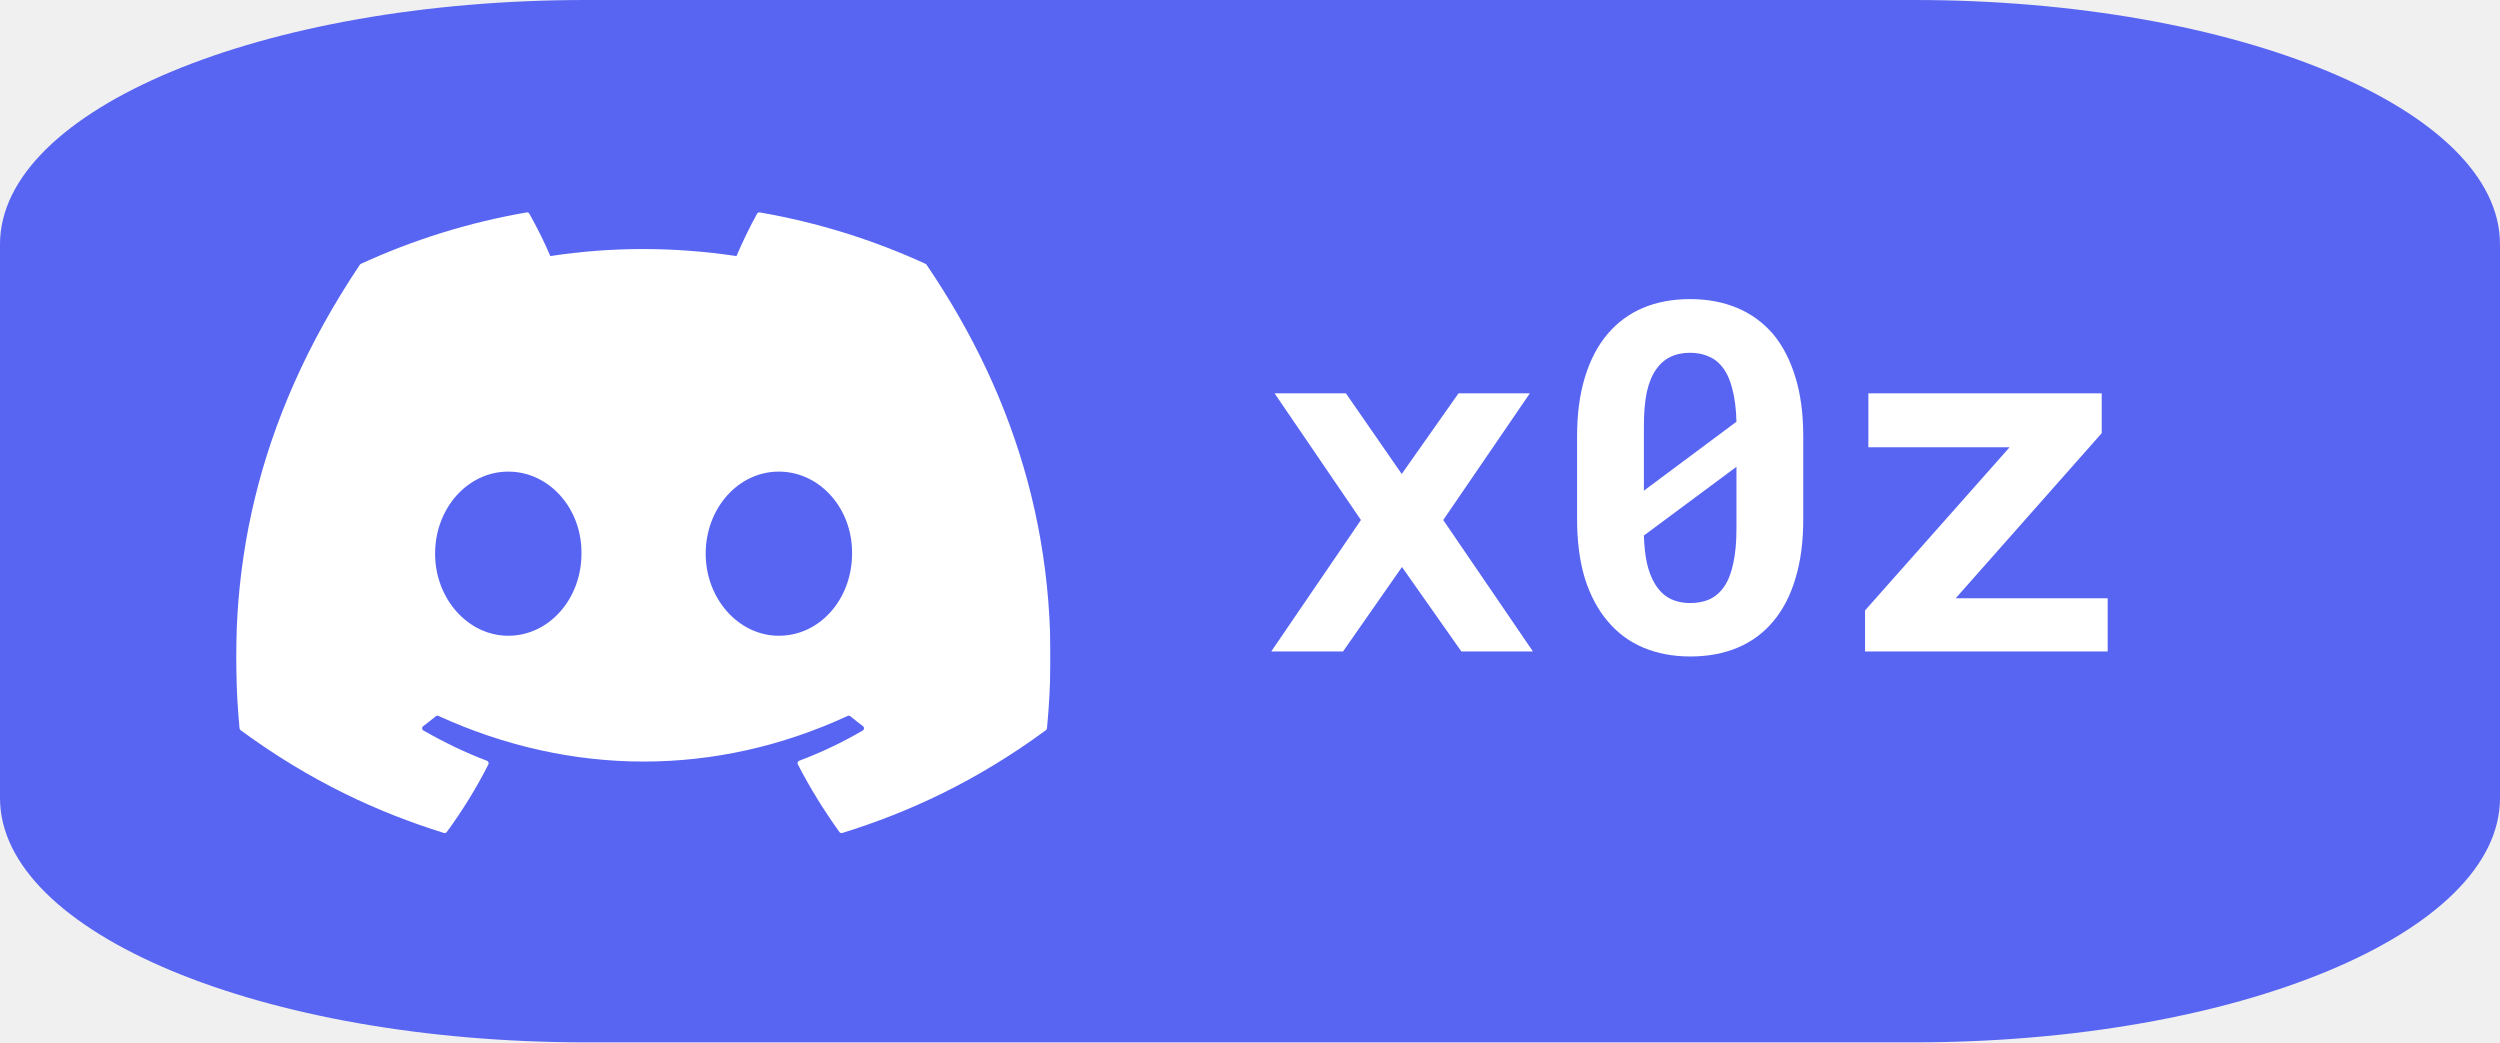
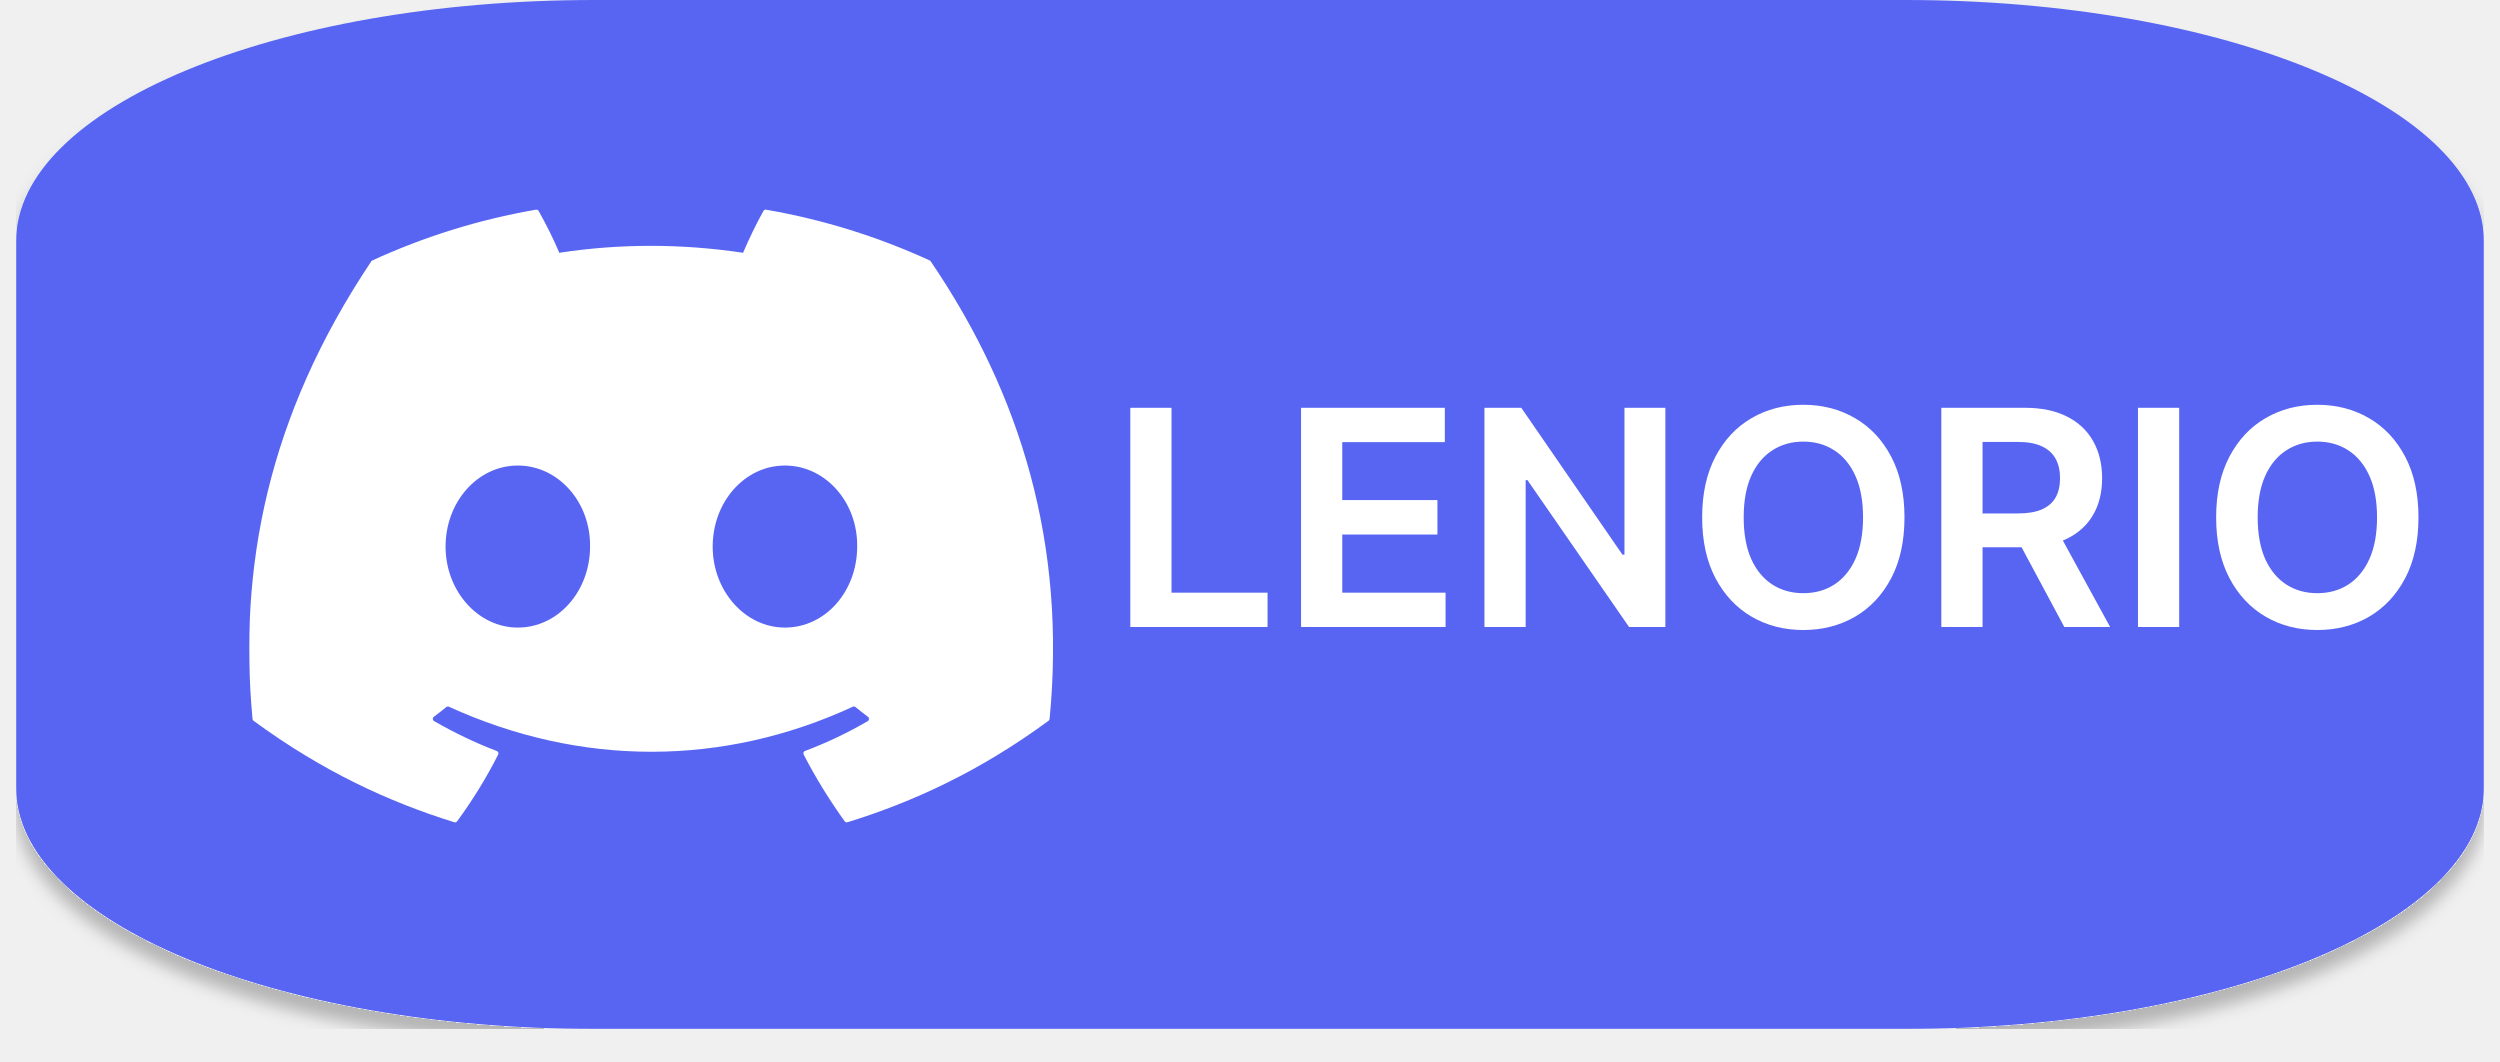
- <svg xmlns="http://www.w3.org/2000/svg" width="614" height="256" viewBox="0 0 614 256" fill="none">
-   <g clip-path="url(#clip0_1_2)">
-     <path d="M470.094 0H143.906C64.429 0 0 26.863 0 60V196C0 229.137 64.429 256 143.906 256H470.094C549.571 256 614 229.137 614 196V60C614 26.863 549.571 0 470.094 0Z" fill="#5865F2" />
-     <mask id="mask0_1_2" style="mask-type:luminance" maskUnits="userSpaceOnUse" x="58" y="51" width="200" height="155">
-       <path d="M258 51H58V205.93H258V51Z" fill="white" />
+ <svg xmlns="http://www.w3.org/2000/svg" width="622" height="264" viewBox="0 0 622 264" fill="none">
+   <g clip-path="url(#clip0_0_3)" filter="url(#filter0_d_0_3)">
+     <mask id="mask0_0_3" style="mask-type:luminance" maskUnits="userSpaceOnUse" x="4" y="0" width="614" height="256">
+       <path d="M618 0H4V256H618V0Z" fill="white" />
    </mask>
-     <g mask="url(#mask0_1_2)">
-       <path d="M227.308 64.797C214.561 58.948 200.892 54.638 186.599 52.17C186.339 52.123 186.079 52.242 185.945 52.48C184.187 55.606 182.239 59.686 180.876 62.892C165.503 60.59 150.21 60.59 135.153 62.892C133.789 59.614 131.771 55.606 130.005 52.48C129.871 52.249 129.611 52.13 129.35 52.17C115.066 54.63 101.396 58.94 88.641 64.797C88.531 64.844 88.436 64.924 88.373 65.027C62.445 103.763 55.342 141.547 58.827 178.863C58.842 179.046 58.945 179.22 59.087 179.331C76.193 191.894 92.764 199.521 109.027 204.576C109.288 204.655 109.563 204.56 109.729 204.346C113.576 199.092 117.005 193.553 119.946 187.728C120.119 187.386 119.953 186.982 119.599 186.847C114.159 184.783 108.98 182.268 103.998 179.411C103.604 179.181 103.572 178.617 103.935 178.347C104.983 177.561 106.032 176.744 107.033 175.919C107.214 175.768 107.466 175.736 107.679 175.831C140.411 190.775 175.846 190.775 208.191 175.831C208.404 175.728 208.657 175.76 208.846 175.911C209.847 176.736 210.895 177.561 211.952 178.347C212.314 178.617 212.291 179.181 211.897 179.411C206.914 182.323 201.735 184.783 196.288 186.839C195.933 186.974 195.775 187.386 195.949 187.728C198.952 193.545 202.381 199.084 206.157 204.338C206.315 204.56 206.599 204.655 206.859 204.576C223.201 199.521 239.772 191.894 256.879 179.331C257.028 179.22 257.123 179.053 257.139 178.871C261.309 135.73 250.154 98.255 227.568 65.035C227.513 64.924 227.419 64.844 227.308 64.797ZM124.834 156.142C114.979 156.142 106.859 147.095 106.859 135.984C106.859 124.873 114.822 115.826 124.834 115.826C134.924 115.826 142.965 124.953 142.807 135.984C142.807 147.095 134.845 156.142 124.834 156.142ZM191.29 156.142C181.435 156.142 173.316 147.095 173.316 135.984C173.316 124.873 181.278 115.826 191.29 115.826C201.38 115.826 209.421 124.953 209.264 135.984C209.264 147.095 201.38 156.142 191.29 156.142Z" fill="white" />
+     <g mask="url(#mask0_0_3)">
+       <path d="M474.094 0H147.906C68.429 0 4 26.863 4 60V196C4 229.137 68.429 256 147.906 256H474.094C553.571 256 618 229.137 618 196V60C618 26.863 553.571 0 474.094 0Z" fill="#5865F2" />
+       <mask id="mask1_0_3" style="mask-type:luminance" maskUnits="userSpaceOnUse" x="62" y="51" width="200" height="155">
+         <path d="M262 51H62V205.93H262V51Z" fill="white" />
+       </mask>
+       <g mask="url(#mask1_0_3)">
+         <path d="M231.308 64.797C218.561 58.948 204.892 54.638 190.599 52.17C190.339 52.123 190.079 52.242 189.945 52.48C188.187 55.606 186.239 59.686 184.876 62.892C169.503 60.59 154.21 60.59 139.153 62.892C137.789 59.614 135.771 55.606 134.005 52.48C133.871 52.249 133.611 52.13 133.35 52.17C119.066 54.63 105.396 58.94 92.641 64.797C92.531 64.844 92.436 64.924 92.373 65.027C66.445 103.763 59.342 141.547 62.827 178.863C62.842 179.046 62.945 179.22 63.087 179.331C80.193 191.894 96.764 199.521 113.027 204.576C113.288 204.655 113.563 204.56 113.729 204.346C117.576 199.092 121.005 193.553 123.946 187.728C124.119 187.386 123.953 186.982 123.599 186.847C118.159 184.783 112.98 182.268 107.998 179.411C107.604 179.181 107.572 178.617 107.935 178.347C108.983 177.561 110.032 176.744 111.033 175.919C111.214 175.768 111.466 175.736 111.679 175.831C144.411 190.775 179.846 190.775 212.191 175.831C212.404 175.728 212.657 175.76 212.846 175.911C213.847 176.736 214.895 177.561 215.952 178.347C216.314 178.617 216.291 179.181 215.897 179.411C210.914 182.323 205.735 184.783 200.288 186.839C199.933 186.974 199.775 187.386 199.949 187.728C202.952 193.545 206.381 199.084 210.157 204.338C210.315 204.56 210.599 204.655 210.859 204.576C227.201 199.521 243.772 191.894 260.879 179.331C261.028 179.22 261.123 179.053 261.139 178.871C265.309 135.73 254.154 98.255 231.568 65.035C231.513 64.924 231.419 64.844 231.308 64.797ZM128.834 156.142C118.979 156.142 110.859 147.095 110.859 135.984C110.859 124.873 118.822 115.826 128.834 115.826C138.924 115.826 146.965 124.953 146.807 135.984C146.807 147.095 138.845 156.142 128.834 156.142ZM195.29 156.142C185.435 156.142 177.316 147.095 177.316 135.984C177.316 124.873 185.278 115.826 195.29 115.826C205.38 115.826 213.421 124.953 213.264 135.984C213.264 147.095 205.38 156.142 195.29 156.142Z" fill="white" />
+       </g>
+       <path d="M348.266 116.406L362.211 96.602H379.73L358.461 127.715L380.492 160H362.914L348.324 139.258L333.852 160H316.215L338.246 127.715L317.035 96.602H334.555L348.266 116.406ZM446.879 127.539C446.879 133.047 446.234 137.91 444.945 142.129C443.695 146.309 441.879 149.805 439.496 152.617C437.113 155.469 434.203 157.617 430.766 159.062C427.328 160.508 423.461 161.23 419.164 161.23C414.906 161.23 411.059 160.508 407.621 159.062C404.184 157.617 401.273 155.469 398.891 152.617C396.469 149.805 394.594 146.309 393.266 142.129C391.977 137.91 391.332 133.047 391.332 127.539V107.148C391.332 101.641 391.977 96.797 393.266 92.617C394.555 88.398 396.41 84.863 398.832 82.012C401.215 79.199 404.105 77.07 407.504 75.625C410.941 74.18 414.789 73.457 419.047 73.457C423.344 73.457 427.211 74.18 430.648 75.625C434.086 77.07 437.016 79.199 439.438 82.012C441.82 84.863 443.656 88.398 444.945 92.617C446.234 96.797 446.879 101.641 446.879 107.148V127.539ZM407.738 120.508L430.473 103.574C430.395 100.371 430.043 97.637 429.418 95.371C428.832 93.066 427.953 91.231 426.781 89.863C425.883 88.769 424.77 87.969 423.441 87.461C422.152 86.914 420.688 86.641 419.047 86.641C417.211 86.641 415.59 86.992 414.184 87.695C412.816 88.359 411.664 89.375 410.727 90.742C409.711 92.188 408.949 94.062 408.441 96.367C407.973 98.672 407.738 101.406 407.738 104.57V114.004C407.738 115.879 407.738 117.129 407.738 117.754C407.738 118.379 407.738 119.297 407.738 120.508ZM430.473 130V120.098C430.473 118.809 430.473 117.871 430.473 117.285C430.473 116.66 430.473 115.781 430.473 114.648L407.738 131.523C407.816 134.102 408.07 136.387 408.5 138.379C408.969 140.371 409.613 142.031 410.434 143.359C411.371 144.961 412.562 146.152 414.008 146.934C415.453 147.715 417.172 148.105 419.164 148.105C421 148.105 422.621 147.773 424.027 147.109C425.434 146.406 426.605 145.352 427.543 143.945C428.52 142.461 429.242 140.566 429.711 138.262C430.219 135.918 430.473 133.164 430.473 130ZM484.32 146.934H521.645V160H462.055V149.922L497.562 109.844H462.875V96.602H520.18V106.387L484.32 146.934Z" fill="white" />
    </g>
-     <path d="M344.266 116.406L358.211 96.602H375.73L354.461 127.715L376.492 160H358.914L344.324 139.258L329.852 160H312.215L334.246 127.715L313.035 96.602H330.555L344.266 116.406ZM442.879 127.539C442.879 133.047 442.234 137.91 440.945 142.129C439.695 146.309 437.879 149.805 435.496 152.617C433.113 155.469 430.203 157.617 426.766 159.062C423.328 160.508 419.461 161.23 415.164 161.23C410.906 161.23 407.059 160.508 403.621 159.062C400.184 157.617 397.273 155.469 394.891 152.617C392.469 149.805 390.594 146.309 389.266 142.129C387.977 137.91 387.332 133.047 387.332 127.539V107.148C387.332 101.641 387.977 96.797 389.266 92.617C390.555 88.398 392.41 84.863 394.832 82.012C397.215 79.199 400.105 77.07 403.504 75.625C406.941 74.18 410.789 73.457 415.047 73.457C419.344 73.457 423.211 74.18 426.648 75.625C430.086 77.07 433.016 79.199 435.438 82.012C437.82 84.863 439.656 88.398 440.945 92.617C442.234 96.797 442.879 101.641 442.879 107.148V127.539ZM403.738 120.508L426.473 103.574C426.395 100.371 426.043 97.637 425.418 95.371C424.832 93.066 423.953 91.231 422.781 89.863C421.883 88.769 420.77 87.969 419.441 87.461C418.152 86.914 416.688 86.641 415.047 86.641C413.211 86.641 411.59 86.992 410.184 87.695C408.816 88.359 407.664 89.375 406.727 90.742C405.711 92.188 404.949 94.062 404.441 96.367C403.973 98.672 403.738 101.406 403.738 104.57V114.004C403.738 115.879 403.738 117.129 403.738 117.754C403.738 118.379 403.738 119.297 403.738 120.508ZM426.473 130V120.098C426.473 118.809 426.473 117.871 426.473 117.285C426.473 116.66 426.473 115.781 426.473 114.648L403.738 131.523C403.816 134.102 404.07 136.387 404.5 138.379C404.969 140.371 405.613 142.031 406.434 143.359C407.371 144.961 408.562 146.152 410.008 146.934C411.453 147.715 413.172 148.105 415.164 148.105C417 148.105 418.621 147.773 420.027 147.109C421.434 146.406 422.605 145.352 423.543 143.945C424.52 142.461 425.242 140.566 425.711 138.262C426.219 135.918 426.473 133.164 426.473 130ZM480.32 146.934H517.645V160H458.055V149.922L493.562 109.844H458.875V96.602H516.18V106.387L480.32 146.934Z" fill="white" />
+     <rect x="311" y="68" width="223" height="96" fill="#5865F2" />
+     <path d="M281.22 156V101.455H291.474V147.451H315.364V156H281.22ZM323.701 156V101.455H359.469V110.004H333.955V124.413H357.632V132.989H333.955V147.451H359.656V156H323.701ZM414.341 101.455V156H405.312L380.037 119.459H379.584V156H369.331V101.455H378.492L403.661 137.996H404.167V101.455H414.341ZM473.834 128.727C473.834 134.622 472.733 139.665 470.531 143.855C468.33 148.028 465.329 151.224 461.529 153.443C457.729 155.645 453.441 156.746 448.665 156.746C443.871 156.746 439.574 155.636 435.775 153.417C431.993 151.197 429.001 148.001 426.799 143.828C424.597 139.638 423.496 134.604 423.496 128.727C423.496 122.832 424.597 117.799 426.799 113.626C429.001 109.436 431.993 106.24 435.775 104.038C439.574 101.819 443.871 100.709 448.665 100.709C453.441 100.709 457.729 101.819 461.529 104.038C465.329 106.24 468.33 109.436 470.531 113.626C472.733 117.799 473.834 122.832 473.834 128.727ZM463.527 128.727C463.527 124.643 462.896 121.208 461.636 118.42C460.375 115.615 458.626 113.493 456.389 112.055C454.169 110.599 451.595 109.871 448.665 109.871C445.753 109.871 443.179 110.599 440.941 112.055C438.704 113.493 436.955 115.615 435.695 118.42C434.452 121.208 433.83 124.643 433.83 128.727C433.83 132.811 434.452 136.256 435.695 139.061C436.955 141.849 438.704 143.971 440.941 145.426C443.179 146.865 445.753 147.584 448.665 147.584C451.595 147.584 454.169 146.865 456.389 145.426C458.626 143.971 460.375 141.849 461.636 139.061C462.896 136.256 463.527 132.811 463.527 128.727ZM483.002 156V101.455H503.723C507.878 101.455 511.394 102.183 514.27 103.638C517.147 105.094 519.322 107.145 520.795 109.791C522.269 112.419 523.006 115.482 523.006 118.979C523.006 122.513 522.251 125.567 520.742 128.141C519.251 130.698 517.058 132.678 514.164 134.081C511.269 135.466 507.727 136.158 503.537 136.158H488.995V127.742H502.099C504.496 127.742 506.458 127.413 507.985 126.756C509.529 126.082 510.675 125.096 511.42 123.8C512.166 122.486 512.539 120.879 512.539 118.979C512.539 117.08 512.166 115.455 511.42 114.105C510.675 112.756 509.521 111.726 507.958 111.016C506.413 110.306 504.442 109.951 502.045 109.951H493.256V156H483.002ZM511.474 131.257L525.003 156H513.604L500.341 131.257H511.474ZM542.182 101.455V156H531.928V101.455H542.182ZM601.715 128.727C601.715 134.622 600.614 139.665 598.412 143.855C596.21 148.028 593.21 151.224 589.41 153.443C585.61 155.645 581.322 156.746 576.546 156.746C571.752 156.746 567.455 155.636 563.655 153.417C559.873 151.197 556.882 148.001 554.68 143.828C552.478 139.638 551.377 134.604 551.377 128.727C551.377 122.832 552.478 117.799 554.68 113.626C556.882 109.436 559.873 106.24 563.655 104.038C567.455 101.819 571.752 100.709 576.546 100.709C581.322 100.709 585.61 101.819 589.41 104.038C593.21 106.24 596.21 109.436 598.412 113.626C600.614 117.799 601.715 122.832 601.715 128.727ZM591.407 128.727C591.407 124.643 590.777 121.208 589.517 118.42C588.256 115.615 586.507 113.493 584.27 112.055C582.05 110.599 579.476 109.871 576.546 109.871C573.634 109.871 571.059 110.599 568.822 112.055C566.585 113.493 564.836 115.615 563.575 118.42C562.333 121.208 561.711 124.643 561.711 128.727C561.711 132.811 562.333 136.256 563.575 139.061C564.836 141.849 566.585 143.971 568.822 145.426C571.059 146.865 573.634 147.584 576.546 147.584C579.476 147.584 582.05 146.865 584.27 145.426C586.507 143.971 588.256 141.849 589.517 139.061C590.777 136.256 591.407 132.811 591.407 128.727Z" fill="white" />
  </g>
  <defs>
-     <clipPath id="clip0_1_2">
-       <rect width="614" height="256" fill="white" />
+     <filter id="filter0_d_0_3" x="0" y="0" width="622" height="264" filterUnits="userSpaceOnUse" color-interpolation-filters="sRGB">
+       <feFlood flood-opacity="0" result="BackgroundImageFix" />
+       <feColorMatrix in="SourceAlpha" type="matrix" values="0 0 0 0 0 0 0 0 0 0 0 0 0 0 0 0 0 0 127 0" result="hardAlpha" />
+       <feOffset dy="4" />
+       <feGaussianBlur stdDeviation="2" />
+       <feComposite in2="hardAlpha" operator="out" />
+       <feColorMatrix type="matrix" values="0 0 0 0 0 0 0 0 0 0 0 0 0 0 0 0 0 0 0.25 0" />
+       <feBlend mode="normal" in2="BackgroundImageFix" result="effect1_dropShadow_0_3" />
+       <feBlend mode="normal" in="SourceGraphic" in2="effect1_dropShadow_0_3" result="shape" />
+     </filter>
+     <clipPath id="clip0_0_3">
+       <rect width="614" height="256" fill="white" transform="translate(4)" />
    </clipPath>
  </defs>
</svg>
